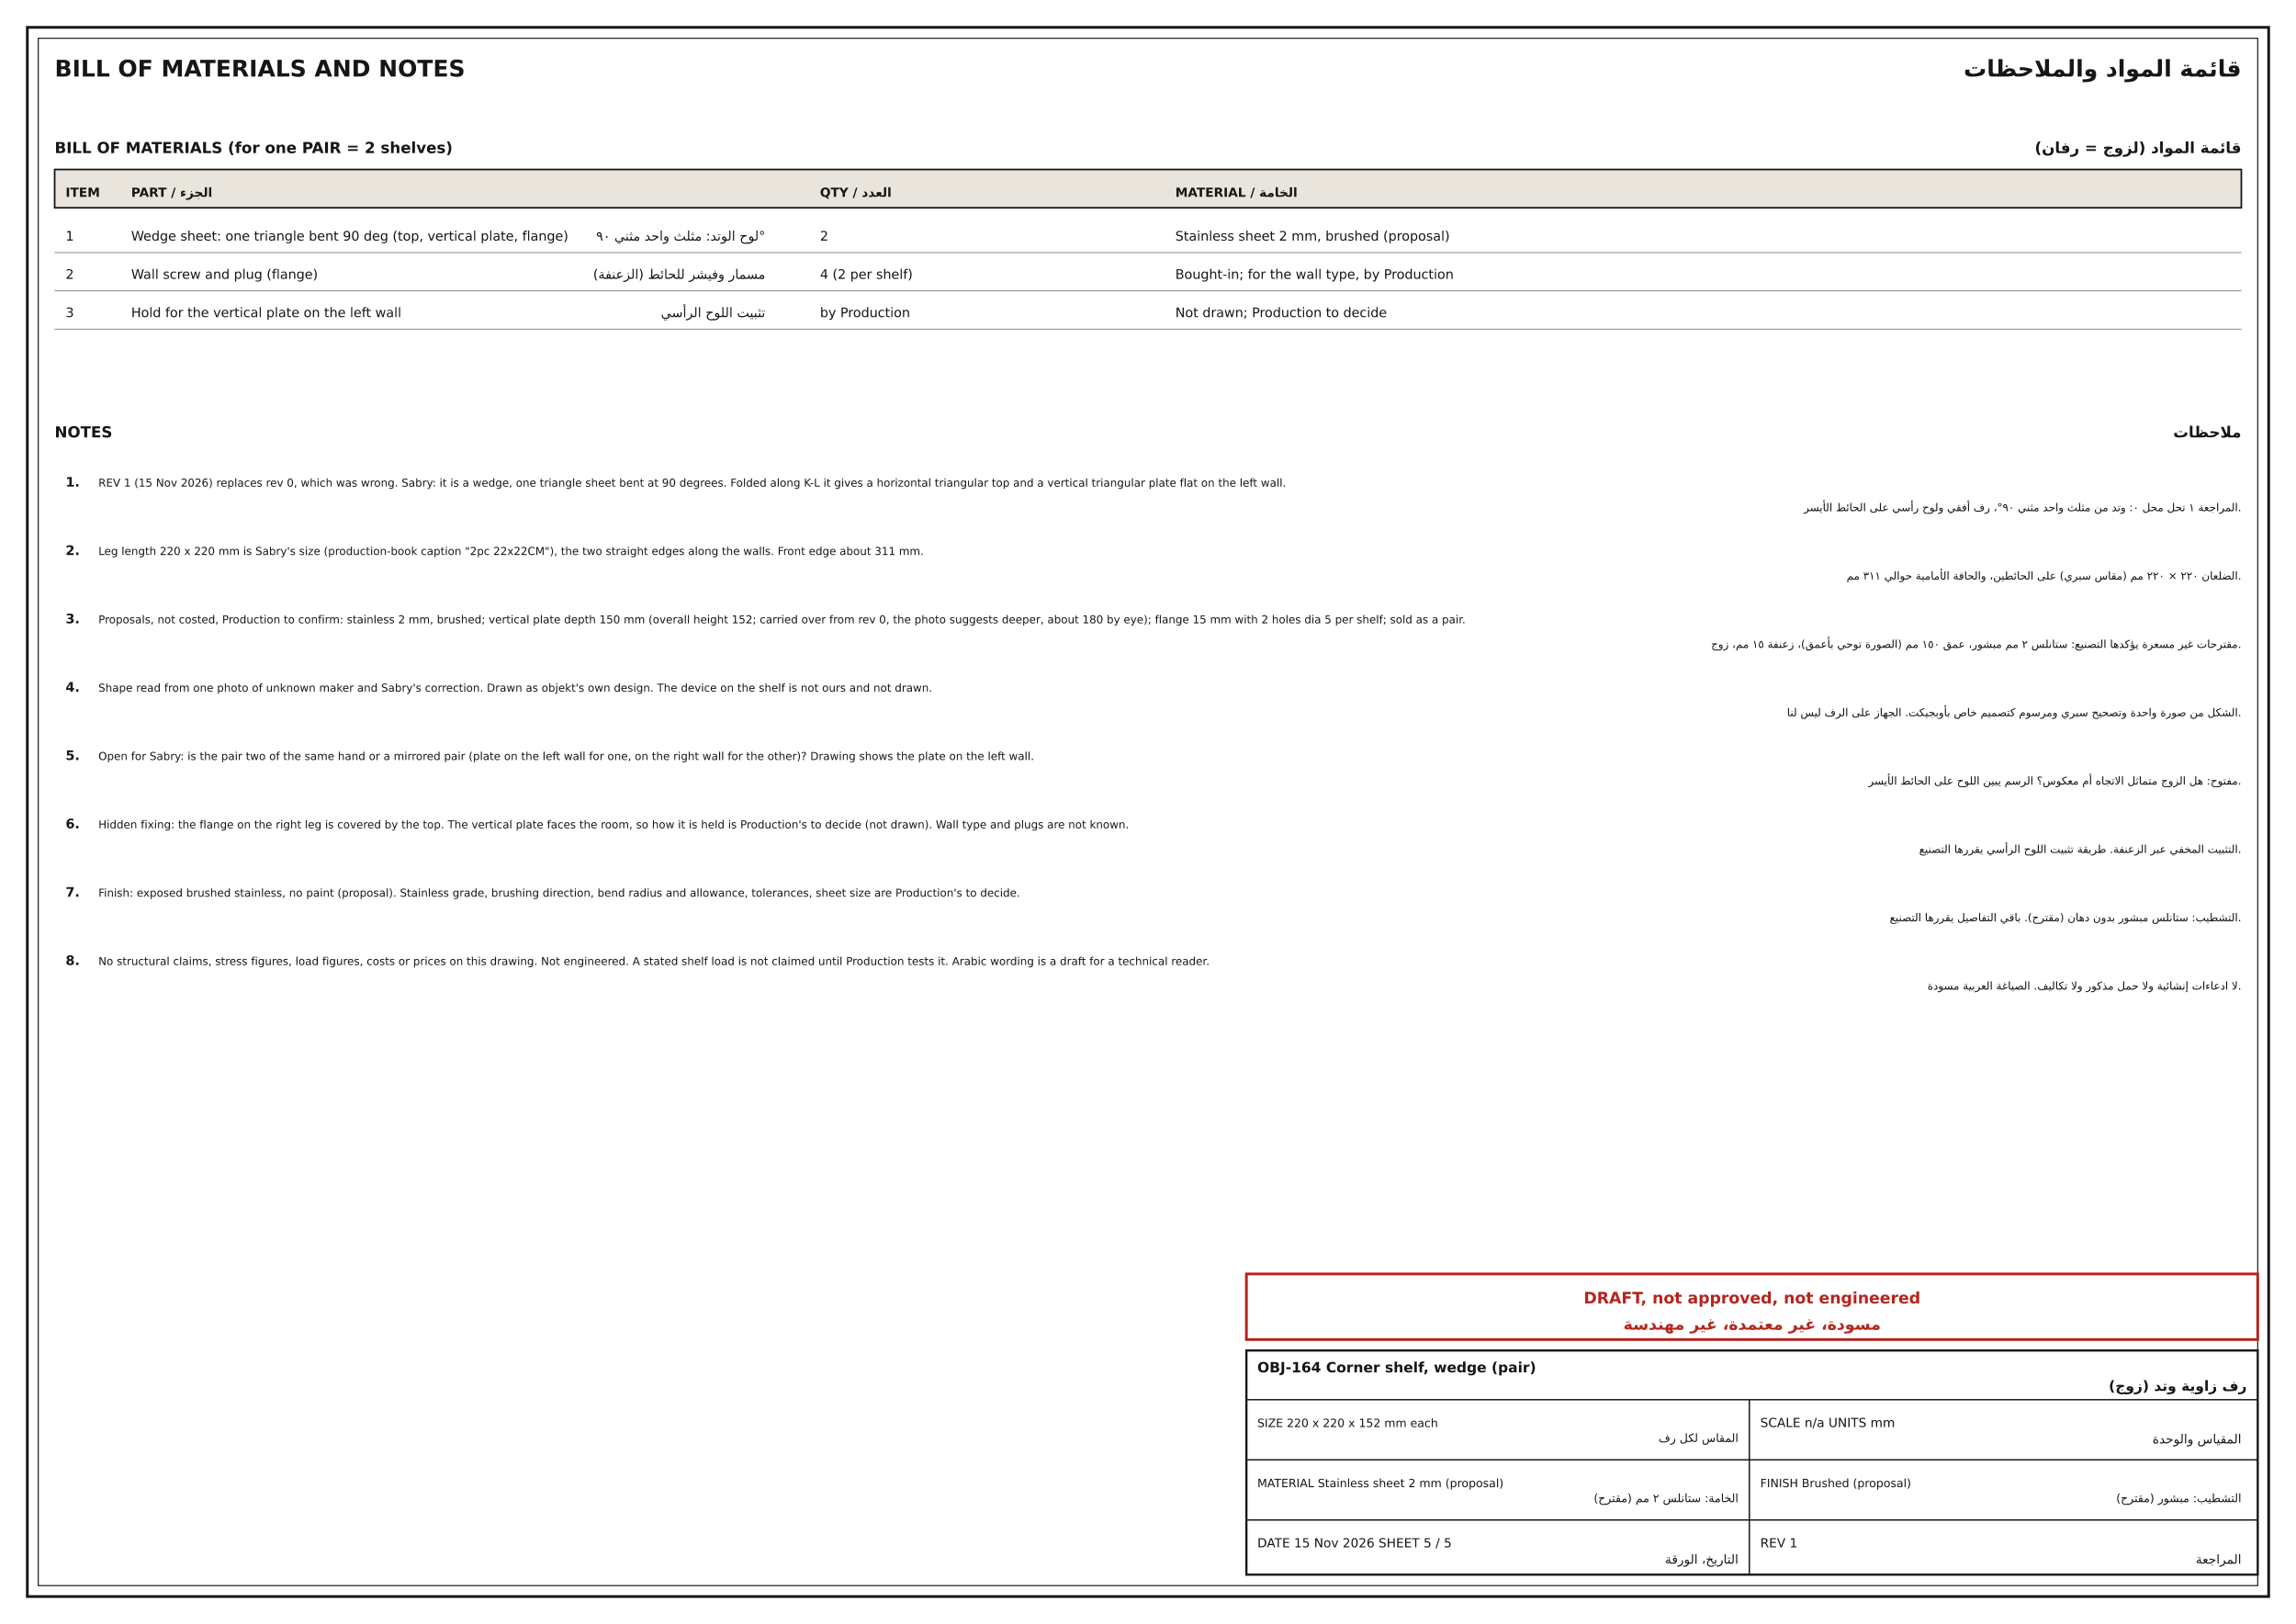
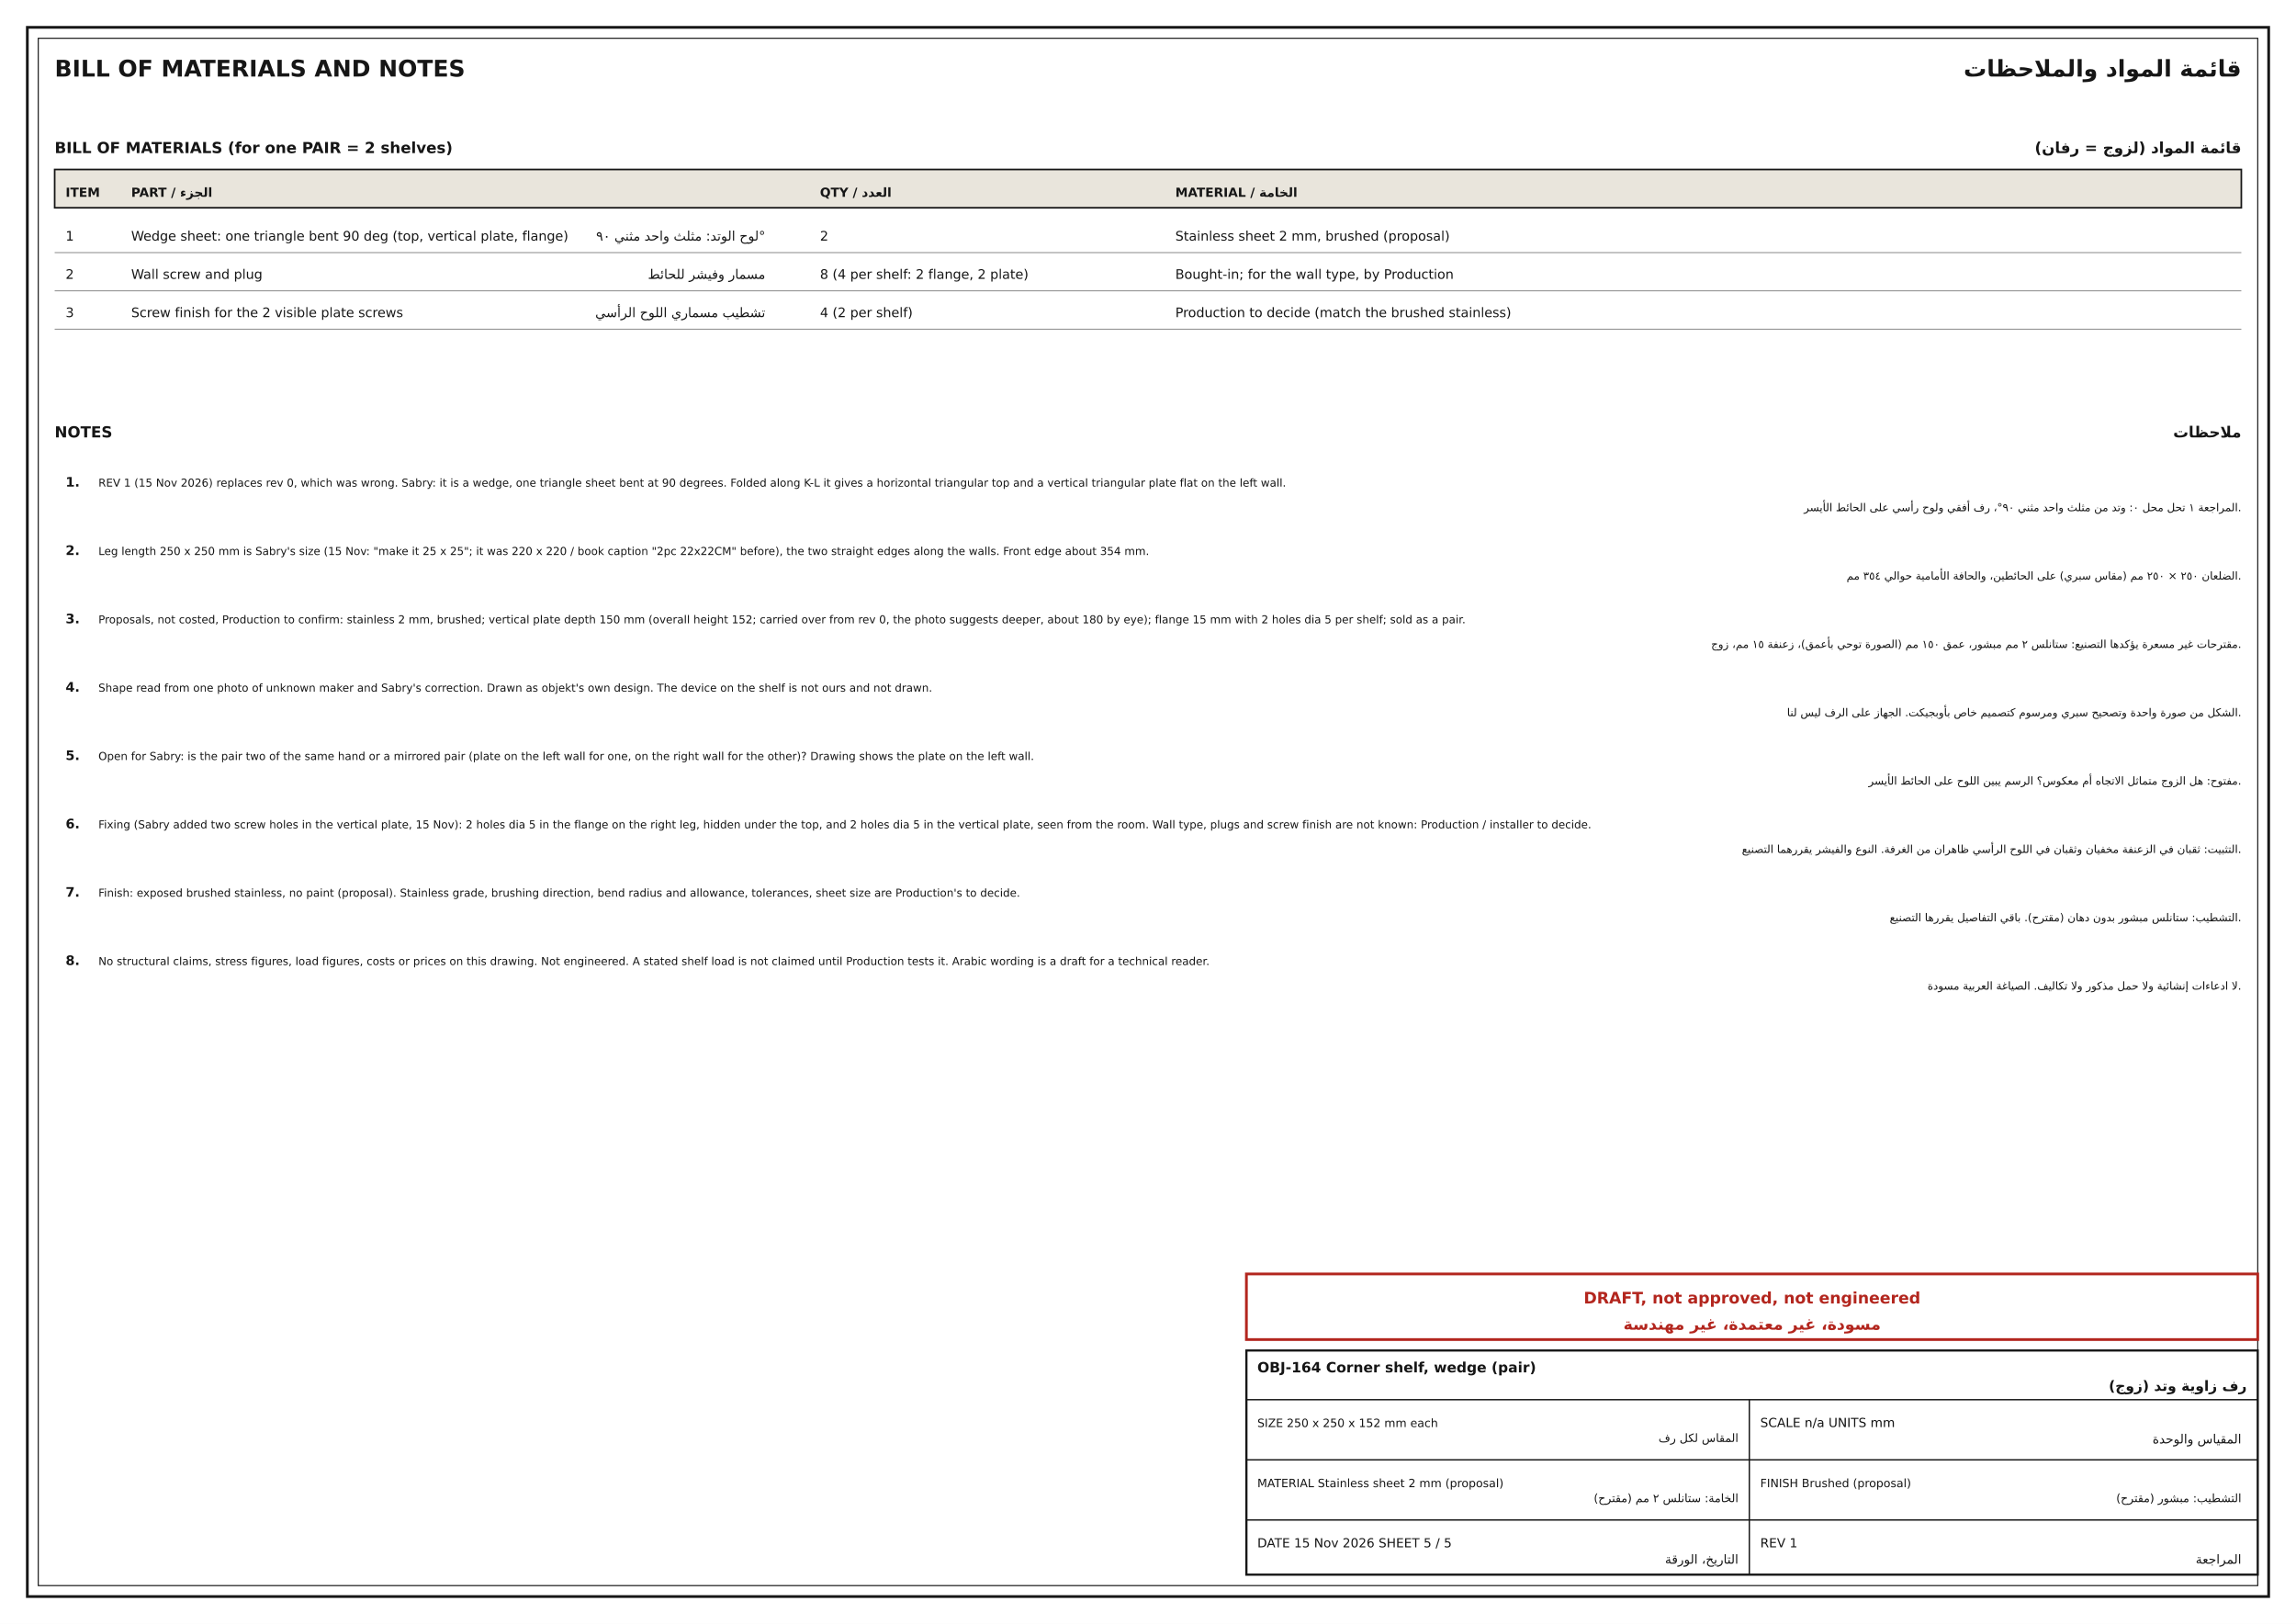
<svg xmlns="http://www.w3.org/2000/svg" viewBox="0 0 420 297" width="420mm" height="297mm">
  <rect width="420" height="297" fill="#fff" />
  <rect x="5.00" y="5.00" width="410.00" height="287.00" fill="none" stroke="#161616" stroke-width="0.5" />
  <rect x="7.00" y="7.00" width="406.00" height="283.00" fill="none" stroke="#161616" stroke-width="0.2" />
  <rect x="228.00" y="247.00" width="185.00" height="41.00" fill="#fff" stroke="#161616" stroke-width="0.4" />
  <line x1="228.00" y1="256.00" x2="413.00" y2="256.00" stroke="#161616" stroke-width="0.25" />
  <line x1="228.00" y1="267.00" x2="413.00" y2="267.00" stroke="#161616" stroke-width="0.25" />
  <line x1="228.00" y1="278.00" x2="413.00" y2="278.00" stroke="#161616" stroke-width="0.25" />
  <line x1="320.00" y1="256.00" x2="320.00" y2="288.00" stroke="#161616" stroke-width="0.25" />
  <text x="230.00" y="251.00" font-family="DejaVu Sans, Inter, Arial, sans-serif" font-size="2.6" font-weight="600" text-anchor="start" fill="#161616">OBJ-164   Corner shelf, wedge (pair)</text>
  <text x="411.00" y="254.38" font-family="DejaVu Sans, Inter, Arial, sans-serif" font-size="2.6" font-weight="600" text-anchor="end" fill="#161616">رف زاوية وتد (زوج)</text>
-   <text x="230.00" y="261.00" font-family="DejaVu Sans, Inter, Arial, sans-serif" font-size="2.1" font-weight="400" text-anchor="start" fill="#161616">SIZE  220 x 220 x 152 mm each</text>
+   <text x="230.00" y="261.00" font-family="DejaVu Sans, Inter, Arial, sans-serif" font-size="2.1" font-weight="400" text-anchor="start" fill="#161616">SIZE  250 x 250 x 152 mm each</text>
  <text x="318.00" y="263.73" font-family="DejaVu Sans, Inter, Arial, sans-serif" font-size="2.1" font-weight="400" text-anchor="end" fill="#161616">المقاس لكل رف</text>
  <text x="322.00" y="261.00" font-family="DejaVu Sans, Inter, Arial, sans-serif" font-size="2.3" font-weight="400" text-anchor="start" fill="#161616">SCALE  n/a   UNITS  mm</text>
  <text x="410.00" y="263.99" font-family="DejaVu Sans, Inter, Arial, sans-serif" font-size="2.3" font-weight="400" text-anchor="end" fill="#161616">المقياس والوحدة</text>
  <text x="230.00" y="272.00" font-family="DejaVu Sans, Inter, Arial, sans-serif" font-size="2.1" font-weight="400" text-anchor="start" fill="#161616">MATERIAL  Stainless sheet 2 mm (proposal)</text>
  <text x="318.00" y="274.73" font-family="DejaVu Sans, Inter, Arial, sans-serif" font-size="2.1" font-weight="400" text-anchor="end" fill="#161616">الخامة: ستانلس ٢ مم (مقترح)</text>
  <text x="322.00" y="272.00" font-family="DejaVu Sans, Inter, Arial, sans-serif" font-size="2.1" font-weight="400" text-anchor="start" fill="#161616">FINISH  Brushed (proposal)</text>
  <text x="410.00" y="274.73" font-family="DejaVu Sans, Inter, Arial, sans-serif" font-size="2.1" font-weight="400" text-anchor="end" fill="#161616">التشطيب: مبشور (مقترح)</text>
  <text x="230.00" y="283.00" font-family="DejaVu Sans, Inter, Arial, sans-serif" font-size="2.3" font-weight="400" text-anchor="start" fill="#161616">DATE  15 Nov 2026      SHEET 5 / 5</text>
  <text x="318.00" y="285.99" font-family="DejaVu Sans, Inter, Arial, sans-serif" font-size="2.3" font-weight="400" text-anchor="end" fill="#161616">التاريخ، الورقة</text>
  <text x="322.00" y="283.00" font-family="DejaVu Sans, Inter, Arial, sans-serif" font-size="2.3" font-weight="400" text-anchor="start" fill="#161616">REV  1</text>
  <text x="410.00" y="285.99" font-family="DejaVu Sans, Inter, Arial, sans-serif" font-size="2.3" font-weight="400" text-anchor="end" fill="#161616">المراجعة</text>
  <rect x="228.00" y="233.00" width="185.00" height="12.00" fill="#fff" stroke="#b3261e" stroke-width="0.5" />
  <text x="320.50" y="238.40" font-family="DejaVu Sans, Inter, Arial, sans-serif" font-size="2.9" font-weight="700" text-anchor="middle" fill="#b3261e">DRAFT, not approved, not engineered</text>
  <text x="320.50" y="243.20" font-family="DejaVu Sans, Inter, Arial, sans-serif" font-size="2.9" font-weight="700" text-anchor="middle" fill="#b3261e">مسودة، غير معتمدة، غير مهندسة</text>
  <text x="10.00" y="14.00" font-family="DejaVu Sans, Inter, Arial, sans-serif" font-size="4.2" font-weight="700" text-anchor="start" fill="#161616">BILL OF MATERIALS AND NOTES</text>
  <text x="410.00" y="14.00" font-family="DejaVu Sans, Inter, Arial, sans-serif" font-size="4.2" font-weight="700" text-anchor="end" fill="#161616">قائمة المواد والملاحظات</text>
  <text x="10.00" y="28.00" font-family="DejaVu Sans, Inter, Arial, sans-serif" font-size="2.8" font-weight="600" text-anchor="start" fill="#161616">BILL OF MATERIALS (for one PAIR = 2 shelves)</text>
  <text x="410.00" y="28.00" font-family="DejaVu Sans, Inter, Arial, sans-serif" font-size="2.8" font-weight="600" text-anchor="end" fill="#161616">قائمة المواد (لزوج = رفان)</text>
  <rect x="10.00" y="31.00" width="400.00" height="7.00" fill="#e9e5dc" stroke="#161616" stroke-width="0.3" />
  <text x="12.00" y="36.00" font-family="DejaVu Sans, Inter, Arial, sans-serif" font-size="2.3" font-weight="600" text-anchor="start" fill="#161616">ITEM</text>
  <text x="24.00" y="36.00" font-family="DejaVu Sans, Inter, Arial, sans-serif" font-size="2.3" font-weight="600" text-anchor="start" fill="#161616">PART / الجزء</text>
  <text x="150.00" y="36.00" font-family="DejaVu Sans, Inter, Arial, sans-serif" font-size="2.3" font-weight="600" text-anchor="start" fill="#161616">QTY / العدد</text>
  <text x="215.00" y="36.00" font-family="DejaVu Sans, Inter, Arial, sans-serif" font-size="2.3" font-weight="600" text-anchor="start" fill="#161616">MATERIAL / الخامة</text>
  <line x1="10.00" y1="46.20" x2="410.00" y2="46.20" stroke="#7a7a7a" stroke-width="0.15" />
  <text x="12.00" y="44.00" font-family="DejaVu Sans, Inter, Arial, sans-serif" font-size="2.4" font-weight="400" text-anchor="start" fill="#161616">1</text>
  <text x="24.00" y="44.00" font-family="DejaVu Sans, Inter, Arial, sans-serif" font-size="2.4" font-weight="400" text-anchor="start" fill="#161616">Wedge sheet: one triangle bent 90 deg (top, vertical plate, flange)</text>
  <text x="140.00" y="44.00" font-family="DejaVu Sans, Inter, Arial, sans-serif" font-size="2.4" font-weight="400" text-anchor="end" fill="#161616">لوح الوتد: مثلث واحد مثني ٩٠°</text>
  <text x="150.00" y="44.00" font-family="DejaVu Sans, Inter, Arial, sans-serif" font-size="2.4" font-weight="400" text-anchor="start" fill="#161616">2</text>
  <text x="215.00" y="44.00" font-family="DejaVu Sans, Inter, Arial, sans-serif" font-size="2.4" font-weight="400" text-anchor="start" fill="#161616">Stainless sheet 2 mm, brushed (proposal)</text>
  <line x1="10.00" y1="53.20" x2="410.00" y2="53.20" stroke="#7a7a7a" stroke-width="0.15" />
  <text x="12.00" y="51.00" font-family="DejaVu Sans, Inter, Arial, sans-serif" font-size="2.4" font-weight="400" text-anchor="start" fill="#161616">2</text>
-   <text x="24.00" y="51.00" font-family="DejaVu Sans, Inter, Arial, sans-serif" font-size="2.4" font-weight="400" text-anchor="start" fill="#161616">Wall screw and plug (flange)</text>
-   <text x="140.00" y="51.00" font-family="DejaVu Sans, Inter, Arial, sans-serif" font-size="2.4" font-weight="400" text-anchor="end" fill="#161616">مسمار وفيشر للحائط (الزعنفة)</text>
-   <text x="150.00" y="51.00" font-family="DejaVu Sans, Inter, Arial, sans-serif" font-size="2.4" font-weight="400" text-anchor="start" fill="#161616">4 (2 per shelf)</text>
+   <text x="24.00" y="51.00" font-family="DejaVu Sans, Inter, Arial, sans-serif" font-size="2.4" font-weight="400" text-anchor="start" fill="#161616">Wall screw and plug</text>
+   <text x="140.00" y="51.00" font-family="DejaVu Sans, Inter, Arial, sans-serif" font-size="2.4" font-weight="400" text-anchor="end" fill="#161616">مسمار وفيشر للحائط</text>
+   <text x="150.00" y="51.00" font-family="DejaVu Sans, Inter, Arial, sans-serif" font-size="2.4" font-weight="400" text-anchor="start" fill="#161616">8 (4 per shelf: 2 flange, 2 plate)</text>
  <text x="215.00" y="51.00" font-family="DejaVu Sans, Inter, Arial, sans-serif" font-size="2.4" font-weight="400" text-anchor="start" fill="#161616">Bought-in; for the wall type, by Production</text>
  <line x1="10.00" y1="60.20" x2="410.00" y2="60.20" stroke="#7a7a7a" stroke-width="0.15" />
  <text x="12.00" y="58.00" font-family="DejaVu Sans, Inter, Arial, sans-serif" font-size="2.4" font-weight="400" text-anchor="start" fill="#161616">3</text>
-   <text x="24.00" y="58.00" font-family="DejaVu Sans, Inter, Arial, sans-serif" font-size="2.4" font-weight="400" text-anchor="start" fill="#161616">Hold for the vertical plate on the left wall</text>
-   <text x="140.00" y="58.00" font-family="DejaVu Sans, Inter, Arial, sans-serif" font-size="2.4" font-weight="400" text-anchor="end" fill="#161616">تثبيت اللوح الرأسي</text>
-   <text x="150.00" y="58.00" font-family="DejaVu Sans, Inter, Arial, sans-serif" font-size="2.4" font-weight="400" text-anchor="start" fill="#161616">by Production</text>
-   <text x="215.00" y="58.00" font-family="DejaVu Sans, Inter, Arial, sans-serif" font-size="2.4" font-weight="400" text-anchor="start" fill="#161616">Not drawn; Production to decide</text>
+   <text x="24.00" y="58.00" font-family="DejaVu Sans, Inter, Arial, sans-serif" font-size="2.4" font-weight="400" text-anchor="start" fill="#161616">Screw finish for the 2 visible plate screws</text>
+   <text x="140.00" y="58.00" font-family="DejaVu Sans, Inter, Arial, sans-serif" font-size="2.4" font-weight="400" text-anchor="end" fill="#161616">تشطيب مسماري اللوح الرأسي</text>
+   <text x="150.00" y="58.00" font-family="DejaVu Sans, Inter, Arial, sans-serif" font-size="2.4" font-weight="400" text-anchor="start" fill="#161616">4 (2 per shelf)</text>
+   <text x="215.00" y="58.00" font-family="DejaVu Sans, Inter, Arial, sans-serif" font-size="2.4" font-weight="400" text-anchor="start" fill="#161616">Production to decide (match the brushed stainless)</text>
  <text x="10.00" y="80.00" font-family="DejaVu Sans, Inter, Arial, sans-serif" font-size="2.8" font-weight="600" text-anchor="start" fill="#161616">NOTES</text>
  <text x="410.00" y="80.00" font-family="DejaVu Sans, Inter, Arial, sans-serif" font-size="2.8" font-weight="600" text-anchor="end" fill="#161616">ملاحظات</text>
  <text x="12.00" y="89.00" font-family="DejaVu Sans, Inter, Arial, sans-serif" font-size="2.4" font-weight="600" text-anchor="start" fill="#161616">1.</text>
  <text x="18.00" y="89.00" font-family="DejaVu Sans, Inter, Arial, sans-serif" font-size="2.0" font-weight="400" text-anchor="start" fill="#161616">REV 1 (15 Nov 2026) replaces rev 0, which was wrong. Sabry: it is a wedge, one triangle sheet bent at 90 degrees. Folded along K-L it gives a horizontal triangular top and a vertical triangular plate flat on the left wall.</text>
  <text x="410.00" y="93.50" font-family="DejaVu Sans, Inter, Arial, sans-serif" font-size="2.0" font-weight="400" text-anchor="end" fill="#161616">المراجعة ١ تحل محل ٠: وتد من مثلث واحد مثني ٩٠°، رف أفقي ولوح رأسي على الحائط الأيسر.</text>
  <text x="12.00" y="101.50" font-family="DejaVu Sans, Inter, Arial, sans-serif" font-size="2.4" font-weight="600" text-anchor="start" fill="#161616">2.</text>
-   <text x="18.00" y="101.50" font-family="DejaVu Sans, Inter, Arial, sans-serif" font-size="2.0" font-weight="400" text-anchor="start" fill="#161616">Leg length 220 x 220 mm is Sabry's size (production-book caption "2pc 22x22CM"), the two straight edges along the walls. Front edge about 311 mm.</text>
-   <text x="410.00" y="106.00" font-family="DejaVu Sans, Inter, Arial, sans-serif" font-size="2.0" font-weight="400" text-anchor="end" fill="#161616">الضلعان ٢٢٠ × ٢٢٠ مم (مقاس سبري) على الحائطين، والحافة الأمامية حوالي ٣١١ مم.</text>
+   <text x="18.00" y="101.50" font-family="DejaVu Sans, Inter, Arial, sans-serif" font-size="2.0" font-weight="400" text-anchor="start" fill="#161616">Leg length 250 x 250 mm is Sabry's size (15 Nov: "make it 25 x 25"; it was 220 x 220 / book caption "2pc 22x22CM" before), the two straight edges along the walls. Front edge about 354 mm.</text>
+   <text x="410.00" y="106.00" font-family="DejaVu Sans, Inter, Arial, sans-serif" font-size="2.0" font-weight="400" text-anchor="end" fill="#161616">الضلعان ٢٥٠ × ٢٥٠ مم (مقاس سبري) على الحائطين، والحافة الأمامية حوالي ٣٥٤ مم.</text>
  <text x="12.00" y="114.00" font-family="DejaVu Sans, Inter, Arial, sans-serif" font-size="2.4" font-weight="600" text-anchor="start" fill="#161616">3.</text>
  <text x="18.00" y="114.00" font-family="DejaVu Sans, Inter, Arial, sans-serif" font-size="2.0" font-weight="400" text-anchor="start" fill="#161616">Proposals, not costed, Production to confirm: stainless 2 mm, brushed; vertical plate depth 150 mm (overall height 152; carried over from rev 0, the photo suggests deeper, about 180 by eye); flange 15 mm with 2 holes dia 5 per shelf; sold as a pair.</text>
  <text x="410.00" y="118.50" font-family="DejaVu Sans, Inter, Arial, sans-serif" font-size="2.0" font-weight="400" text-anchor="end" fill="#161616">مقترحات غير مسعرة يؤكدها التصنيع: ستانلس ٢ مم مبشور، عمق ١٥٠ مم (الصورة توحي بأعمق)، زعنفة ١٥ مم، زوج.</text>
  <text x="12.00" y="126.50" font-family="DejaVu Sans, Inter, Arial, sans-serif" font-size="2.4" font-weight="600" text-anchor="start" fill="#161616">4.</text>
  <text x="18.00" y="126.50" font-family="DejaVu Sans, Inter, Arial, sans-serif" font-size="2.0" font-weight="400" text-anchor="start" fill="#161616">Shape read from one photo of unknown maker and Sabry's correction. Drawn as objekt's own design. The device on the shelf is not ours and not drawn.</text>
  <text x="410.00" y="131.00" font-family="DejaVu Sans, Inter, Arial, sans-serif" font-size="2.0" font-weight="400" text-anchor="end" fill="#161616">الشكل من صورة واحدة وتصحيح سبري ومرسوم كتصميم خاص بأوبجيكت. الجهاز على الرف ليس لنا.</text>
  <text x="12.00" y="139.00" font-family="DejaVu Sans, Inter, Arial, sans-serif" font-size="2.4" font-weight="600" text-anchor="start" fill="#161616">5.</text>
  <text x="18.00" y="139.00" font-family="DejaVu Sans, Inter, Arial, sans-serif" font-size="2.0" font-weight="400" text-anchor="start" fill="#161616">Open for Sabry: is the pair two of the same hand or a mirrored pair (plate on the left wall for one, on the right wall for the other)? Drawing shows the plate on the left wall.</text>
  <text x="410.00" y="143.50" font-family="DejaVu Sans, Inter, Arial, sans-serif" font-size="2.0" font-weight="400" text-anchor="end" fill="#161616">مفتوح: هل الزوج متماثل الاتجاه أم معكوس؟ الرسم يبين اللوح على الحائط الأيسر.</text>
  <text x="12.00" y="151.50" font-family="DejaVu Sans, Inter, Arial, sans-serif" font-size="2.4" font-weight="600" text-anchor="start" fill="#161616">6.</text>
-   <text x="18.00" y="151.50" font-family="DejaVu Sans, Inter, Arial, sans-serif" font-size="2.0" font-weight="400" text-anchor="start" fill="#161616">Hidden fixing: the flange on the right leg is covered by the top. The vertical plate faces the room, so how it is held is Production's to decide (not drawn). Wall type and plugs are not known.</text>
-   <text x="410.00" y="156.00" font-family="DejaVu Sans, Inter, Arial, sans-serif" font-size="2.0" font-weight="400" text-anchor="end" fill="#161616">التثبيت المخفي عبر الزعنفة. طريقة تثبيت اللوح الرأسي يقررها التصنيع.</text>
+   <text x="18.00" y="151.50" font-family="DejaVu Sans, Inter, Arial, sans-serif" font-size="2.0" font-weight="400" text-anchor="start" fill="#161616">Fixing (Sabry added two screw holes in the vertical plate, 15 Nov): 2 holes dia 5 in the flange on the right leg, hidden under the top, and 2 holes dia 5 in the vertical plate, seen from the room. Wall type, plugs and screw finish are not known: Production / installer to decide.</text>
+   <text x="410.00" y="156.00" font-family="DejaVu Sans, Inter, Arial, sans-serif" font-size="2.0" font-weight="400" text-anchor="end" fill="#161616">التثبيت: ثقبان في الزعنفة مخفيان وثقبان في اللوح الرأسي ظاهران من الغرفة. النوع والفيشر يقررهما التصنيع.</text>
  <text x="12.00" y="164.00" font-family="DejaVu Sans, Inter, Arial, sans-serif" font-size="2.4" font-weight="600" text-anchor="start" fill="#161616">7.</text>
  <text x="18.00" y="164.00" font-family="DejaVu Sans, Inter, Arial, sans-serif" font-size="2.0" font-weight="400" text-anchor="start" fill="#161616">Finish: exposed brushed stainless, no paint (proposal). Stainless grade, brushing direction, bend radius and allowance, tolerances, sheet size are Production's to decide.</text>
  <text x="410.00" y="168.50" font-family="DejaVu Sans, Inter, Arial, sans-serif" font-size="2.0" font-weight="400" text-anchor="end" fill="#161616">التشطيب: ستانلس مبشور بدون دهان (مقترح). باقي التفاصيل يقررها التصنيع.</text>
  <text x="12.00" y="176.50" font-family="DejaVu Sans, Inter, Arial, sans-serif" font-size="2.4" font-weight="600" text-anchor="start" fill="#161616">8.</text>
  <text x="18.00" y="176.50" font-family="DejaVu Sans, Inter, Arial, sans-serif" font-size="2.0" font-weight="400" text-anchor="start" fill="#161616">No structural claims, stress figures, load figures, costs or prices on this drawing. Not engineered. A stated shelf load is not claimed until Production tests it. Arabic wording is a draft for a technical reader.</text>
  <text x="410.00" y="181.00" font-family="DejaVu Sans, Inter, Arial, sans-serif" font-size="2.0" font-weight="400" text-anchor="end" fill="#161616">لا ادعاءات إنشائية ولا حمل مذكور ولا تكاليف. الصياغة العربية مسودة.</text>
</svg>
